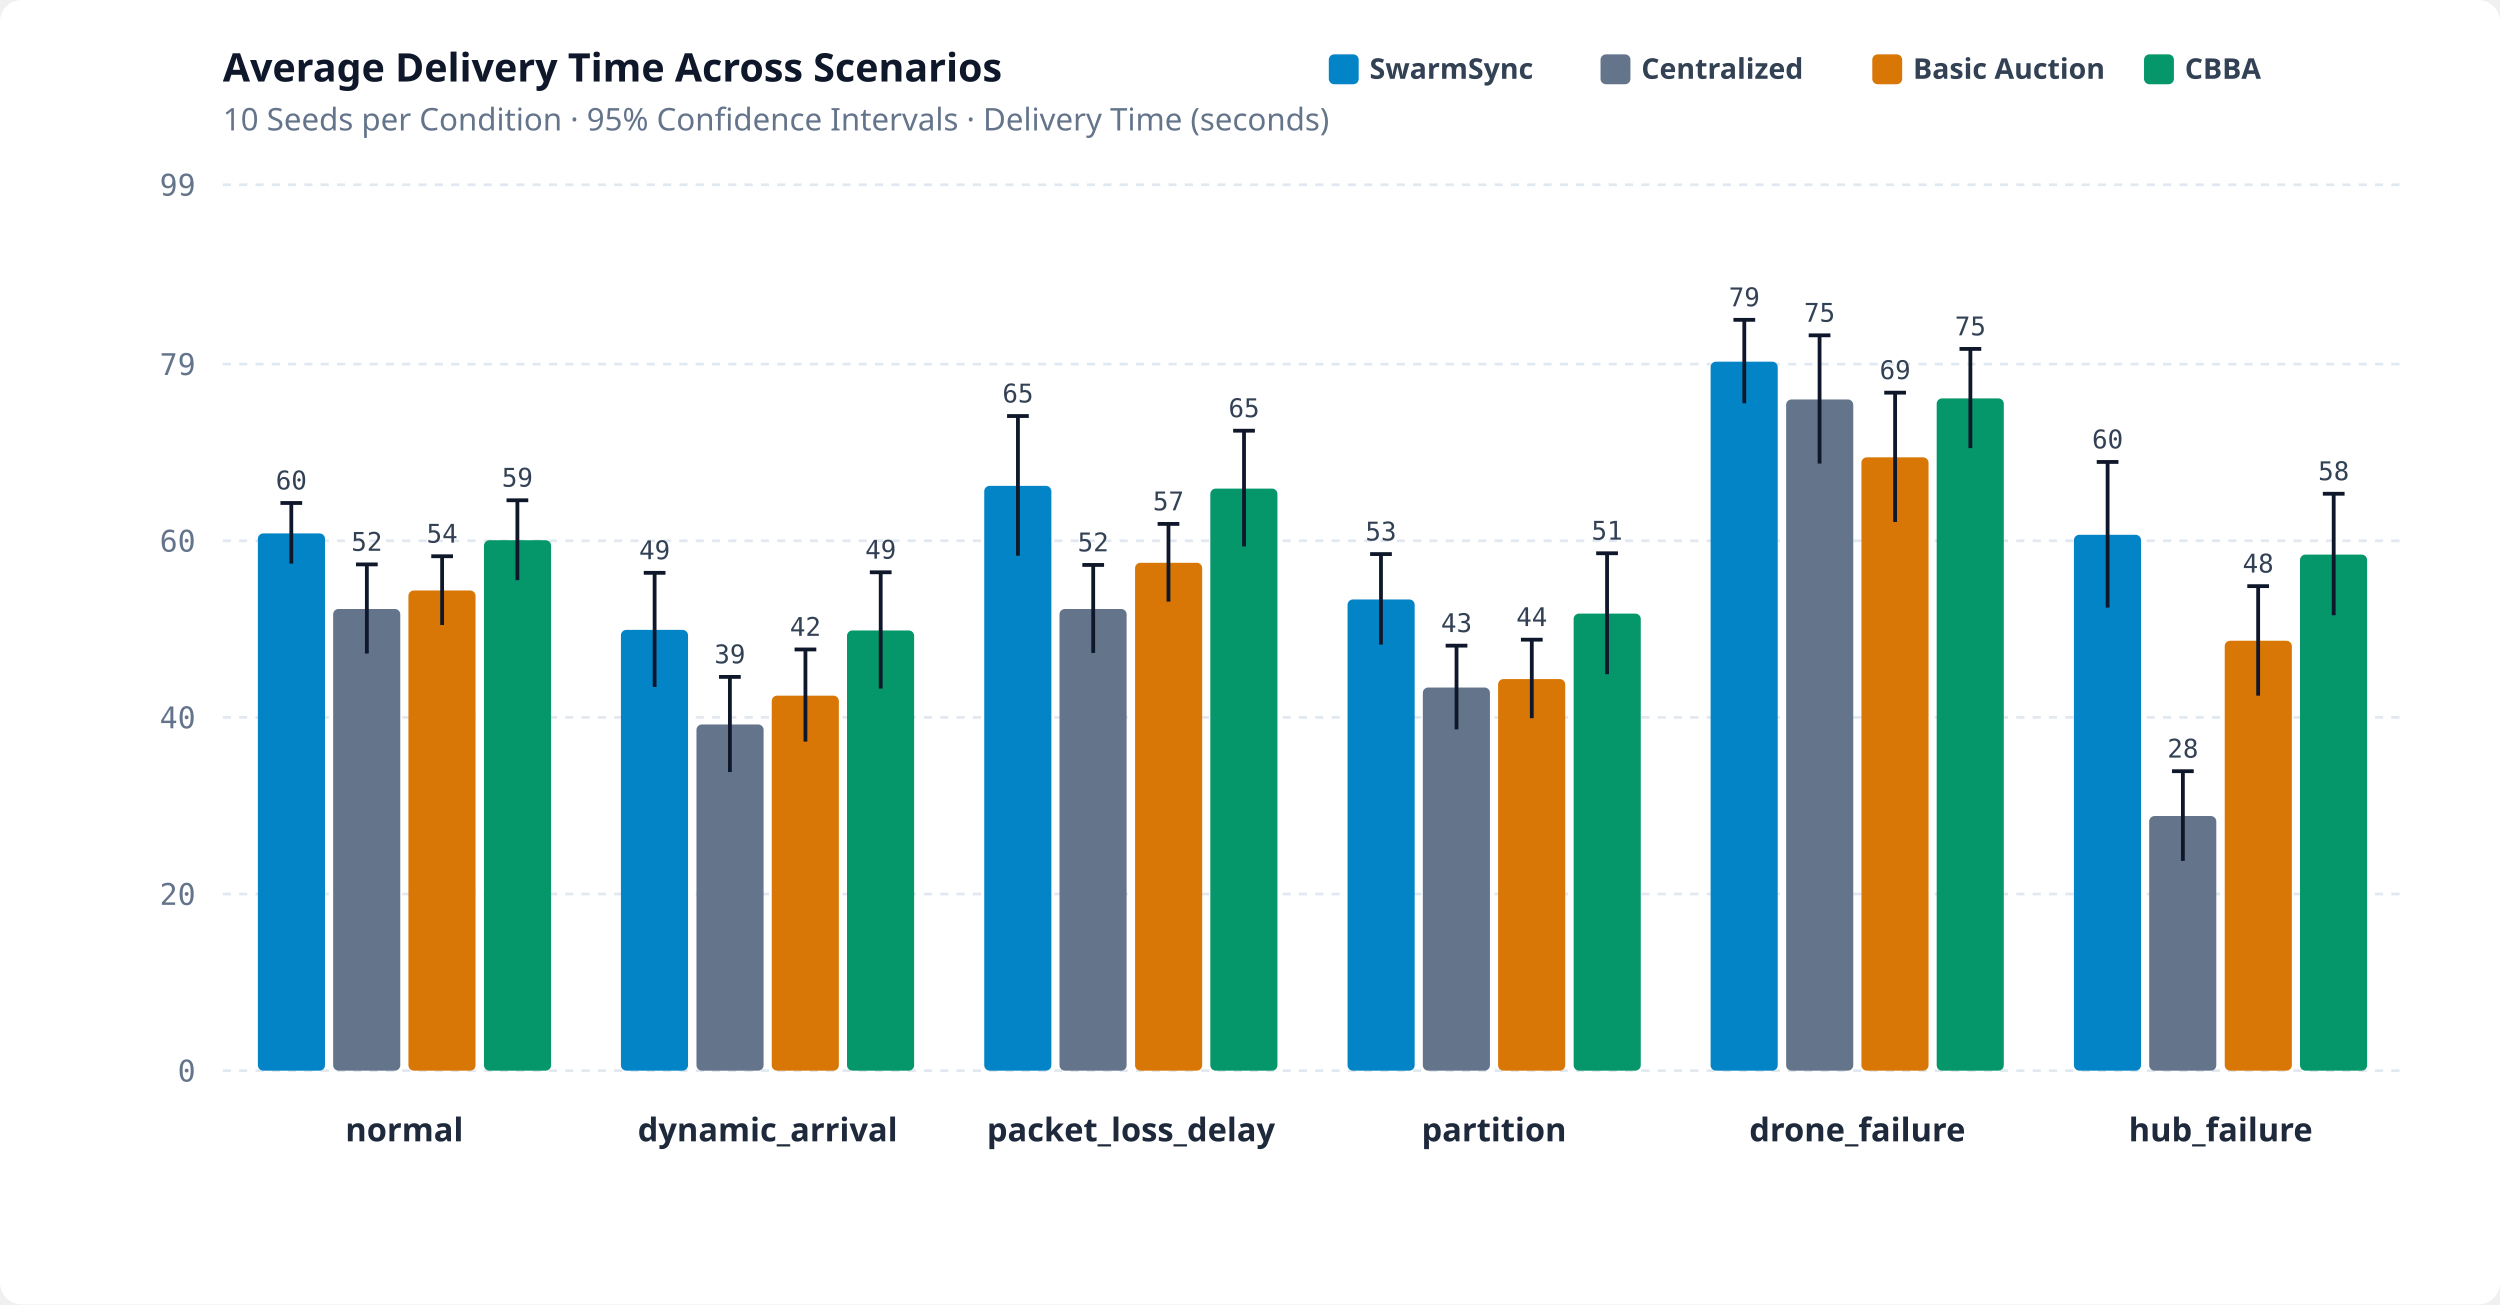
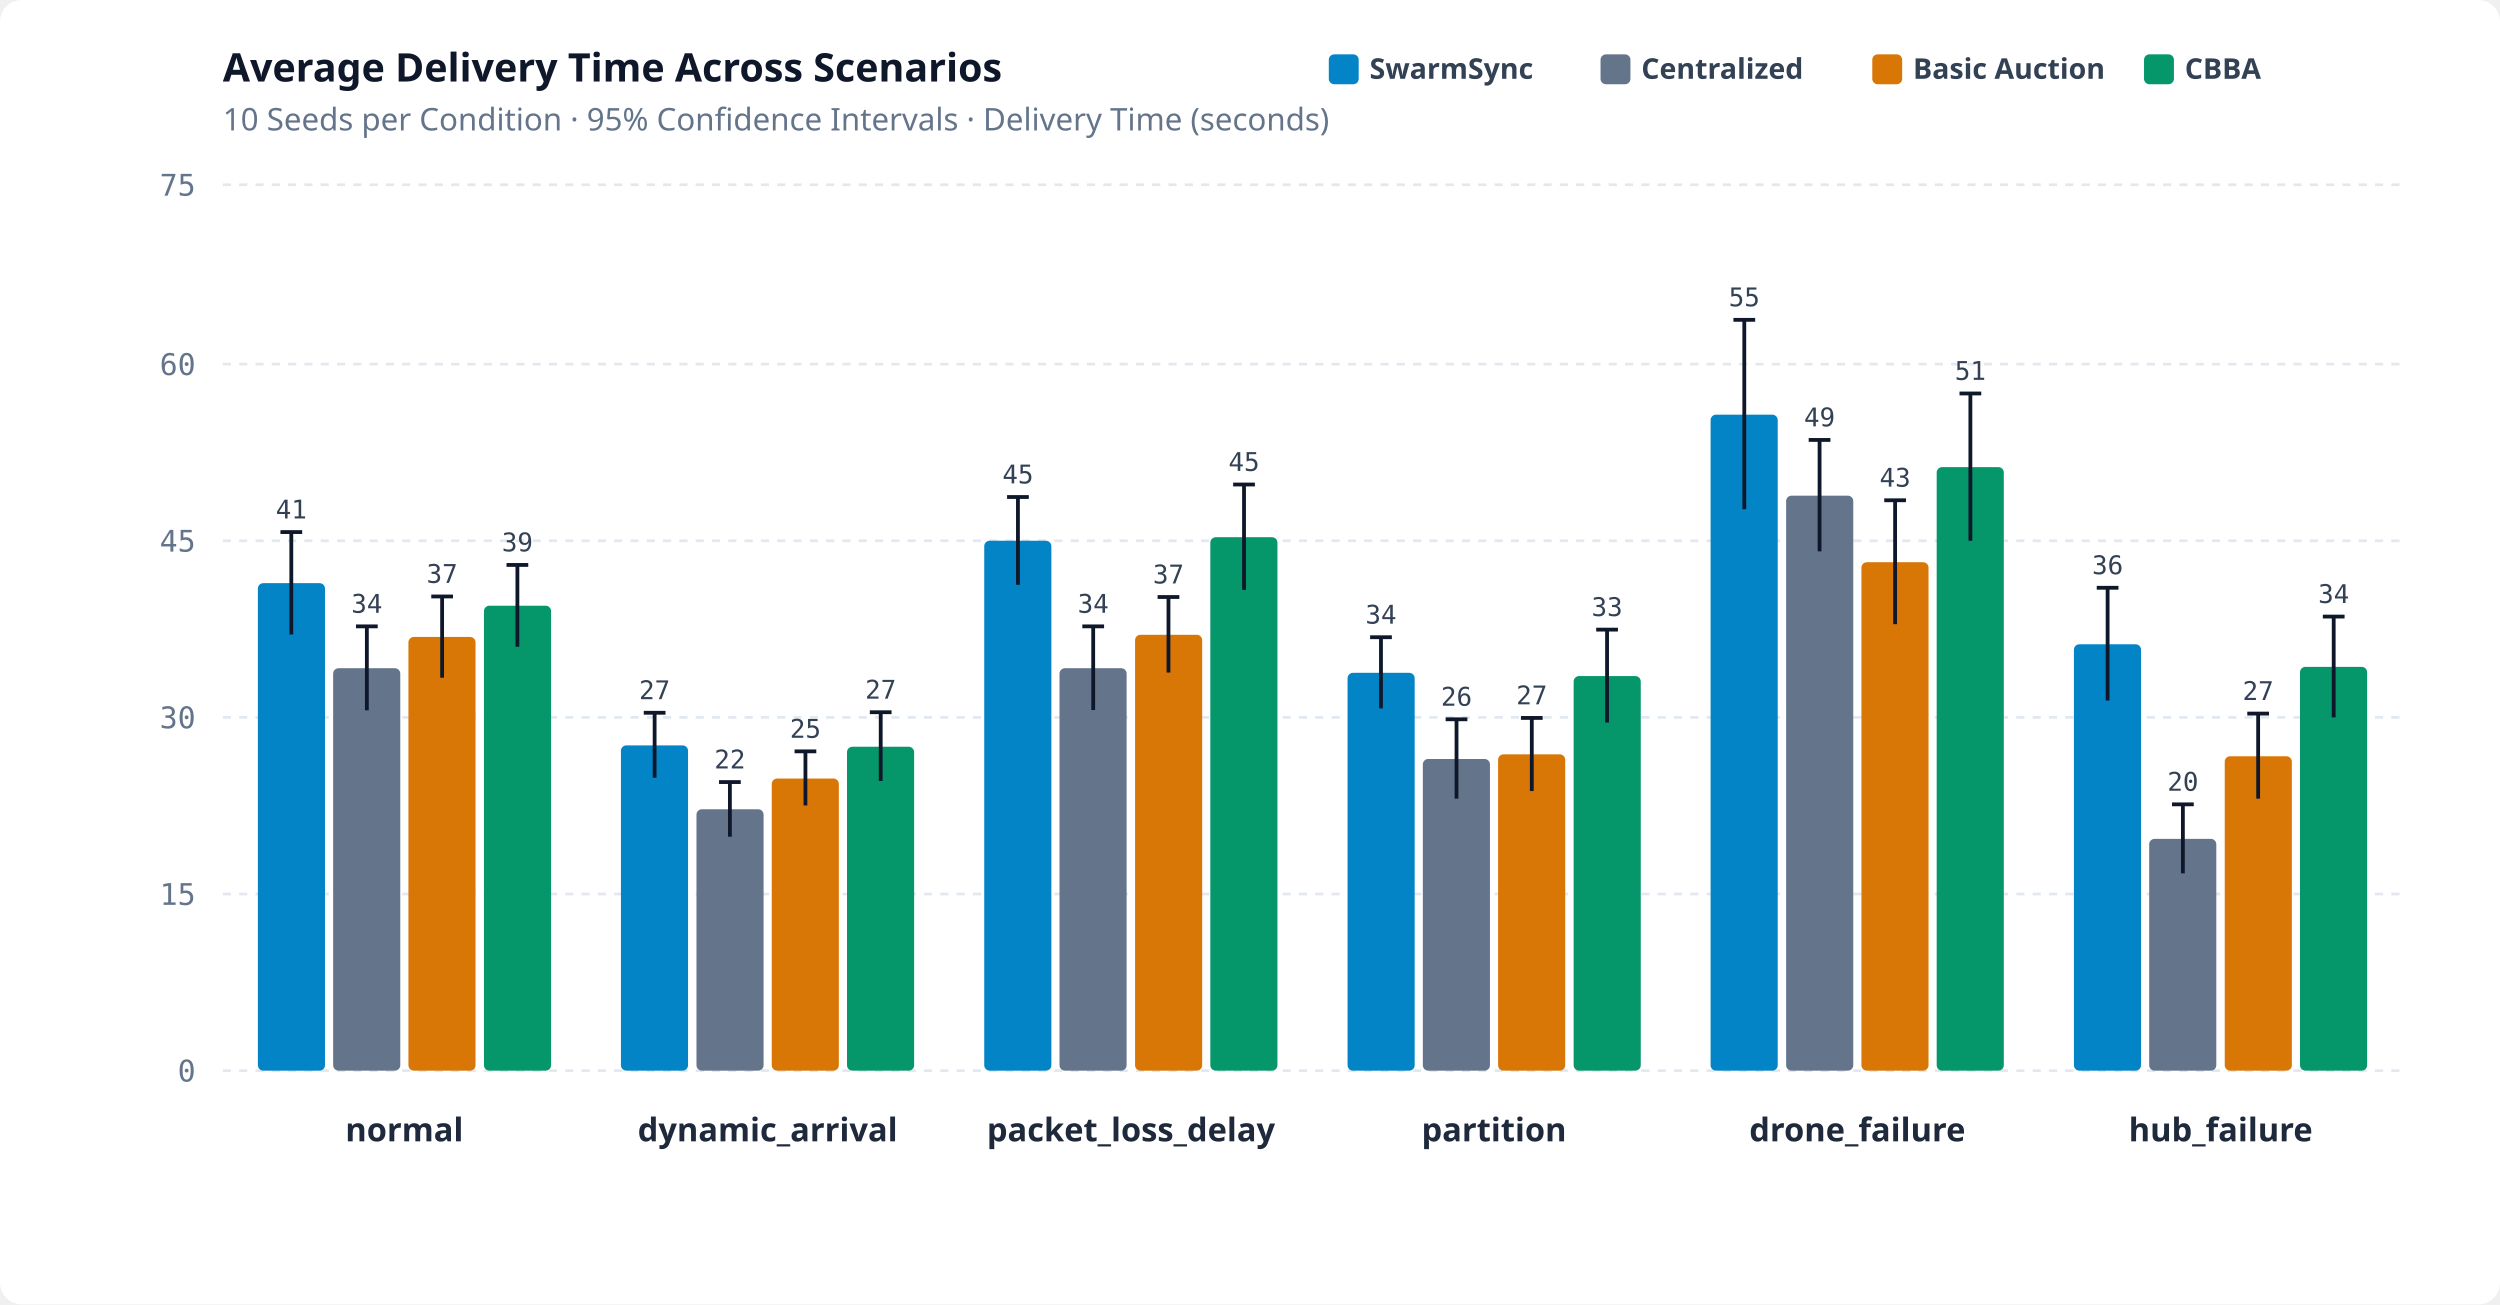
<svg xmlns="http://www.w3.org/2000/svg" viewBox="0 0 920 480" width="920" height="480" font-family="Plus Jakarta Sans, sans-serif">
  <rect width="920" height="480" fill="#ffffff" rx="8" />
  <text x="82" y="30" font-size="14.5" font-weight="700" fill="#0f172a">Average Delivery Time Across Scenarios</text>
  <text x="82" y="48" font-size="11.5" fill="#64748b">10 Seeds per Condition · 95% Confidence Intervals · Delivery Time (seconds)</text>
  <rect x="489" y="20" width="11" height="11" rx="2" fill="#0284c7" />
  <text x="504" y="29" font-size="10.5" font-weight="600" fill="#334155">SwarmSync</text>
  <rect x="589" y="20" width="11" height="11" rx="2" fill="#64748b" />
  <text x="604" y="29" font-size="10.5" font-weight="600" fill="#334155">Centralized</text>
  <rect x="689" y="20" width="11" height="11" rx="2" fill="#d97706" />
  <text x="704" y="29" font-size="10.5" font-weight="600" fill="#334155">Basic Auction</text>
  <rect x="789" y="20" width="11" height="11" rx="2" fill="#059669" />
  <text x="804" y="29" font-size="10.5" font-weight="600" fill="#334155">CBBA</text>
  <line x1="82" y1="394" x2="884" y2="394" stroke="#e2e8f0" stroke-dasharray="3,3" />
  <text x="72" y="398" text-anchor="end" font-family="IBM Plex Mono, monospace" font-size="11" fill="#64748b">0</text>
  <line x1="82" y1="329" x2="884" y2="329" stroke="#e2e8f0" stroke-dasharray="3,3" />
-   <text x="72" y="333" text-anchor="end" font-family="IBM Plex Mono, monospace" font-size="11" fill="#64748b">20</text>
+   <text x="72" y="333" text-anchor="end" font-family="IBM Plex Mono, monospace" font-size="11" fill="#64748b">15</text>
  <line x1="82" y1="264" x2="884" y2="264" stroke="#e2e8f0" stroke-dasharray="3,3" />
-   <text x="72" y="268" text-anchor="end" font-family="IBM Plex Mono, monospace" font-size="11" fill="#64748b">40</text>
+   <text x="72" y="268" text-anchor="end" font-family="IBM Plex Mono, monospace" font-size="11" fill="#64748b">30</text>
  <line x1="82" y1="199" x2="884" y2="199" stroke="#e2e8f0" stroke-dasharray="3,3" />
-   <text x="72" y="203" text-anchor="end" font-family="IBM Plex Mono, monospace" font-size="11" fill="#64748b">60</text>
+   <text x="72" y="203" text-anchor="end" font-family="IBM Plex Mono, monospace" font-size="11" fill="#64748b">45</text>
  <line x1="82" y1="134" x2="884" y2="134" stroke="#e2e8f0" stroke-dasharray="3,3" />
-   <text x="72" y="138" text-anchor="end" font-family="IBM Plex Mono, monospace" font-size="11" fill="#64748b">79</text>
+   <text x="72" y="138" text-anchor="end" font-family="IBM Plex Mono, monospace" font-size="11" fill="#64748b">60</text>
  <line x1="82" y1="68" x2="884" y2="68" stroke="#e2e8f0" stroke-dasharray="3,3" />
-   <text x="72" y="72" text-anchor="end" font-family="IBM Plex Mono, monospace" font-size="11" fill="#64748b">99</text>
+   <text x="72" y="72" text-anchor="end" font-family="IBM Plex Mono, monospace" font-size="11" fill="#64748b">75</text>
  <text x="148.8" y="420" text-anchor="middle" font-size="12" font-weight="600" fill="#1e293b">normal</text>
-   <rect x="94.9" y="196.3" width="24.7" height="197.7" fill="#0284c7" rx="2" />
-   <line x1="107.2" y1="185.1" x2="107.2" y2="207.4" stroke="#0f172a" stroke-width="1.4" />
-   <line x1="103.2" y1="185.1" x2="111.2" y2="185.1" stroke="#0f172a" stroke-width="1.4" />
-   <text x="107.2" y="180.1" text-anchor="middle" font-family="IBM Plex Mono, monospace" font-size="9.5" fill="#334155">60</text>
-   <rect x="122.6" y="224.1" width="24.7" height="169.9" fill="#64748b" rx="2" />
-   <line x1="135.0" y1="207.7" x2="135.0" y2="240.5" stroke="#0f172a" stroke-width="1.4" />
-   <line x1="131.0" y1="207.7" x2="139.0" y2="207.7" stroke="#0f172a" stroke-width="1.4" />
-   <text x="135.0" y="202.7" text-anchor="middle" font-family="IBM Plex Mono, monospace" font-size="9.5" fill="#334155">52</text>
-   <rect x="150.3" y="217.3" width="24.7" height="176.7" fill="#d97706" rx="2" />
-   <line x1="162.7" y1="204.7" x2="162.7" y2="230.0" stroke="#0f172a" stroke-width="1.4" />
-   <line x1="158.7" y1="204.7" x2="166.7" y2="204.7" stroke="#0f172a" stroke-width="1.4" />
-   <text x="162.7" y="199.7" text-anchor="middle" font-family="IBM Plex Mono, monospace" font-size="9.5" fill="#334155">54</text>
-   <rect x="178.1" y="198.8" width="24.7" height="195.2" fill="#059669" rx="2" />
-   <line x1="190.4" y1="184.1" x2="190.4" y2="213.5" stroke="#0f172a" stroke-width="1.4" />
-   <line x1="186.4" y1="184.1" x2="194.4" y2="184.1" stroke="#0f172a" stroke-width="1.4" />
-   <text x="190.4" y="179.1" text-anchor="middle" font-family="IBM Plex Mono, monospace" font-size="9.5" fill="#334155">59</text>
+   <rect x="94.9" y="214.6" width="24.7" height="179.4" fill="#0284c7" rx="2" />
+   <line x1="107.2" y1="195.8" x2="107.2" y2="233.5" stroke="#0f172a" stroke-width="1.4" />
+   <line x1="103.2" y1="195.8" x2="111.2" y2="195.8" stroke="#0f172a" stroke-width="1.4" />
+   <text x="107.2" y="190.8" text-anchor="middle" font-family="IBM Plex Mono, monospace" font-size="9.5" fill="#334155">41</text>
+   <rect x="122.6" y="245.9" width="24.7" height="148.1" fill="#64748b" rx="2" />
+   <line x1="135.0" y1="230.5" x2="135.0" y2="261.4" stroke="#0f172a" stroke-width="1.4" />
+   <line x1="131.0" y1="230.5" x2="139.0" y2="230.5" stroke="#0f172a" stroke-width="1.4" />
+   <text x="135.0" y="225.5" text-anchor="middle" font-family="IBM Plex Mono, monospace" font-size="9.5" fill="#334155">34</text>
+   <rect x="150.3" y="234.4" width="24.7" height="159.6" fill="#d97706" rx="2" />
+   <line x1="162.7" y1="219.5" x2="162.7" y2="249.4" stroke="#0f172a" stroke-width="1.4" />
+   <line x1="158.7" y1="219.5" x2="166.7" y2="219.5" stroke="#0f172a" stroke-width="1.4" />
+   <text x="162.7" y="214.5" text-anchor="middle" font-family="IBM Plex Mono, monospace" font-size="9.5" fill="#334155">37</text>
+   <rect x="178.1" y="222.9" width="24.7" height="171.1" fill="#059669" rx="2" />
+   <line x1="190.4" y1="207.9" x2="190.4" y2="238.0" stroke="#0f172a" stroke-width="1.4" />
+   <line x1="186.4" y1="207.9" x2="194.4" y2="207.9" stroke="#0f172a" stroke-width="1.4" />
+   <text x="190.4" y="202.9" text-anchor="middle" font-family="IBM Plex Mono, monospace" font-size="9.5" fill="#334155">39</text>
  <text x="282.5" y="420" text-anchor="middle" font-size="12" font-weight="600" fill="#1e293b">dynamic_arrival</text>
-   <rect x="228.5" y="231.8" width="24.7" height="162.2" fill="#0284c7" rx="2" />
-   <line x1="240.9" y1="210.8" x2="240.9" y2="252.8" stroke="#0f172a" stroke-width="1.4" />
-   <line x1="236.9" y1="210.8" x2="244.9" y2="210.8" stroke="#0f172a" stroke-width="1.4" />
-   <text x="240.9" y="205.8" text-anchor="middle" font-family="IBM Plex Mono, monospace" font-size="9.5" fill="#334155">49</text>
-   <rect x="256.3" y="266.6" width="24.7" height="127.4" fill="#64748b" rx="2" />
-   <line x1="268.6" y1="249.1" x2="268.6" y2="284.1" stroke="#0f172a" stroke-width="1.4" />
-   <line x1="264.6" y1="249.1" x2="272.6" y2="249.1" stroke="#0f172a" stroke-width="1.4" />
-   <text x="268.6" y="244.1" text-anchor="middle" font-family="IBM Plex Mono, monospace" font-size="9.5" fill="#334155">39</text>
-   <rect x="284.0" y="256.0" width="24.7" height="138.0" fill="#d97706" rx="2" />
-   <line x1="296.4" y1="239.0" x2="296.4" y2="272.9" stroke="#0f172a" stroke-width="1.4" />
-   <line x1="292.4" y1="239.0" x2="300.4" y2="239.0" stroke="#0f172a" stroke-width="1.4" />
-   <text x="296.4" y="234.0" text-anchor="middle" font-family="IBM Plex Mono, monospace" font-size="9.5" fill="#334155">42</text>
-   <rect x="311.7" y="232.0" width="24.7" height="162.0" fill="#059669" rx="2" />
-   <line x1="324.1" y1="210.6" x2="324.1" y2="253.4" stroke="#0f172a" stroke-width="1.4" />
-   <line x1="320.1" y1="210.6" x2="328.1" y2="210.6" stroke="#0f172a" stroke-width="1.4" />
-   <text x="324.1" y="205.6" text-anchor="middle" font-family="IBM Plex Mono, monospace" font-size="9.5" fill="#334155">49</text>
+   <rect x="228.5" y="274.3" width="24.7" height="119.7" fill="#0284c7" rx="2" />
+   <line x1="240.9" y1="262.3" x2="240.9" y2="286.2" stroke="#0f172a" stroke-width="1.4" />
+   <line x1="236.9" y1="262.3" x2="244.9" y2="262.3" stroke="#0f172a" stroke-width="1.4" />
+   <text x="240.9" y="257.3" text-anchor="middle" font-family="IBM Plex Mono, monospace" font-size="9.5" fill="#334155">27</text>
+   <rect x="256.3" y="297.8" width="24.7" height="96.2" fill="#64748b" rx="2" />
+   <line x1="268.6" y1="287.8" x2="268.6" y2="307.9" stroke="#0f172a" stroke-width="1.4" />
+   <line x1="264.6" y1="287.8" x2="272.6" y2="287.8" stroke="#0f172a" stroke-width="1.4" />
+   <text x="268.6" y="282.8" text-anchor="middle" font-family="IBM Plex Mono, monospace" font-size="9.5" fill="#334155">22</text>
+   <rect x="284.0" y="286.5" width="24.7" height="107.5" fill="#d97706" rx="2" />
+   <line x1="296.4" y1="276.5" x2="296.4" y2="296.4" stroke="#0f172a" stroke-width="1.4" />
+   <line x1="292.4" y1="276.5" x2="300.4" y2="276.5" stroke="#0f172a" stroke-width="1.4" />
+   <text x="296.4" y="271.5" text-anchor="middle" font-family="IBM Plex Mono, monospace" font-size="9.5" fill="#334155">25</text>
+   <rect x="311.7" y="274.8" width="24.7" height="119.2" fill="#059669" rx="2" />
+   <line x1="324.1" y1="262.1" x2="324.1" y2="287.4" stroke="#0f172a" stroke-width="1.4" />
+   <line x1="320.1" y1="262.1" x2="328.1" y2="262.1" stroke="#0f172a" stroke-width="1.4" />
+   <text x="324.1" y="257.1" text-anchor="middle" font-family="IBM Plex Mono, monospace" font-size="9.5" fill="#334155">27</text>
  <text x="416.2" y="420" text-anchor="middle" font-size="12" font-weight="600" fill="#1e293b">packet_loss_delay</text>
-   <rect x="362.2" y="178.8" width="24.7" height="215.2" fill="#0284c7" rx="2" />
-   <line x1="374.6" y1="153.1" x2="374.6" y2="204.5" stroke="#0f172a" stroke-width="1.4" />
-   <line x1="370.6" y1="153.1" x2="378.6" y2="153.1" stroke="#0f172a" stroke-width="1.4" />
-   <text x="374.6" y="148.1" text-anchor="middle" font-family="IBM Plex Mono, monospace" font-size="9.5" fill="#334155">65</text>
-   <rect x="389.9" y="224.1" width="24.7" height="169.9" fill="#64748b" rx="2" />
-   <line x1="402.3" y1="207.9" x2="402.3" y2="240.3" stroke="#0f172a" stroke-width="1.4" />
-   <line x1="398.3" y1="207.9" x2="406.3" y2="207.9" stroke="#0f172a" stroke-width="1.4" />
-   <text x="402.3" y="202.9" text-anchor="middle" font-family="IBM Plex Mono, monospace" font-size="9.5" fill="#334155">52</text>
-   <rect x="417.7" y="207.1" width="24.7" height="186.9" fill="#d97706" rx="2" />
-   <line x1="430.0" y1="192.8" x2="430.0" y2="221.4" stroke="#0f172a" stroke-width="1.4" />
-   <line x1="426.0" y1="192.8" x2="434.0" y2="192.8" stroke="#0f172a" stroke-width="1.4" />
-   <text x="430.0" y="187.8" text-anchor="middle" font-family="IBM Plex Mono, monospace" font-size="9.5" fill="#334155">57</text>
-   <rect x="445.4" y="179.8" width="24.7" height="214.2" fill="#059669" rx="2" />
-   <line x1="457.8" y1="158.5" x2="457.8" y2="201.1" stroke="#0f172a" stroke-width="1.4" />
-   <line x1="453.8" y1="158.5" x2="461.8" y2="158.5" stroke="#0f172a" stroke-width="1.4" />
-   <text x="457.8" y="153.5" text-anchor="middle" font-family="IBM Plex Mono, monospace" font-size="9.5" fill="#334155">65</text>
+   <rect x="362.2" y="199.0" width="24.7" height="195.0" fill="#0284c7" rx="2" />
+   <line x1="374.6" y1="182.9" x2="374.6" y2="215.2" stroke="#0f172a" stroke-width="1.4" />
+   <line x1="370.6" y1="182.9" x2="378.6" y2="182.9" stroke="#0f172a" stroke-width="1.4" />
+   <text x="374.6" y="177.9" text-anchor="middle" font-family="IBM Plex Mono, monospace" font-size="9.5" fill="#334155">45</text>
+   <rect x="389.9" y="245.9" width="24.7" height="148.1" fill="#64748b" rx="2" />
+   <line x1="402.3" y1="230.5" x2="402.3" y2="261.3" stroke="#0f172a" stroke-width="1.4" />
+   <line x1="398.3" y1="230.5" x2="406.3" y2="230.5" stroke="#0f172a" stroke-width="1.4" />
+   <text x="402.3" y="225.5" text-anchor="middle" font-family="IBM Plex Mono, monospace" font-size="9.5" fill="#334155">34</text>
+   <rect x="417.7" y="233.6" width="24.7" height="160.4" fill="#d97706" rx="2" />
+   <line x1="430.0" y1="219.7" x2="430.0" y2="247.5" stroke="#0f172a" stroke-width="1.4" />
+   <line x1="426.0" y1="219.7" x2="434.0" y2="219.7" stroke="#0f172a" stroke-width="1.4" />
+   <text x="430.0" y="214.7" text-anchor="middle" font-family="IBM Plex Mono, monospace" font-size="9.5" fill="#334155">37</text>
+   <rect x="445.4" y="197.7" width="24.7" height="196.3" fill="#059669" rx="2" />
+   <line x1="457.8" y1="178.3" x2="457.8" y2="217.1" stroke="#0f172a" stroke-width="1.4" />
+   <line x1="453.8" y1="178.3" x2="461.8" y2="178.3" stroke="#0f172a" stroke-width="1.4" />
+   <text x="457.8" y="173.3" text-anchor="middle" font-family="IBM Plex Mono, monospace" font-size="9.5" fill="#334155">45</text>
  <text x="549.8" y="420" text-anchor="middle" font-size="12" font-weight="600" fill="#1e293b">partition</text>
-   <rect x="495.9" y="220.6" width="24.7" height="173.4" fill="#0284c7" rx="2" />
-   <line x1="508.2" y1="203.9" x2="508.2" y2="237.2" stroke="#0f172a" stroke-width="1.4" />
-   <line x1="504.2" y1="203.9" x2="512.2" y2="203.9" stroke="#0f172a" stroke-width="1.4" />
-   <text x="508.2" y="198.9" text-anchor="middle" font-family="IBM Plex Mono, monospace" font-size="9.5" fill="#334155">53</text>
-   <rect x="523.6" y="253.0" width="24.7" height="141.0" fill="#64748b" rx="2" />
-   <line x1="536.0" y1="237.6" x2="536.0" y2="268.4" stroke="#0f172a" stroke-width="1.4" />
-   <line x1="532.0" y1="237.6" x2="540.0" y2="237.6" stroke="#0f172a" stroke-width="1.4" />
-   <text x="536.0" y="232.6" text-anchor="middle" font-family="IBM Plex Mono, monospace" font-size="9.5" fill="#334155">43</text>
-   <rect x="551.3" y="249.9" width="24.7" height="144.1" fill="#d97706" rx="2" />
-   <line x1="563.7" y1="235.4" x2="563.7" y2="264.3" stroke="#0f172a" stroke-width="1.4" />
-   <line x1="559.7" y1="235.4" x2="567.7" y2="235.4" stroke="#0f172a" stroke-width="1.4" />
-   <text x="563.7" y="230.4" text-anchor="middle" font-family="IBM Plex Mono, monospace" font-size="9.5" fill="#334155">44</text>
-   <rect x="579.1" y="225.8" width="24.7" height="168.2" fill="#059669" rx="2" />
-   <line x1="591.4" y1="203.6" x2="591.4" y2="248.1" stroke="#0f172a" stroke-width="1.4" />
-   <line x1="587.4" y1="203.6" x2="595.4" y2="203.6" stroke="#0f172a" stroke-width="1.4" />
-   <text x="591.4" y="198.6" text-anchor="middle" font-family="IBM Plex Mono, monospace" font-size="9.5" fill="#334155">51</text>
+   <rect x="495.9" y="247.6" width="24.7" height="146.4" fill="#0284c7" rx="2" />
+   <line x1="508.2" y1="234.5" x2="508.2" y2="260.7" stroke="#0f172a" stroke-width="1.4" />
+   <line x1="504.2" y1="234.5" x2="512.2" y2="234.5" stroke="#0f172a" stroke-width="1.4" />
+   <text x="508.2" y="229.5" text-anchor="middle" font-family="IBM Plex Mono, monospace" font-size="9.5" fill="#334155">34</text>
+   <rect x="523.6" y="279.3" width="24.7" height="114.7" fill="#64748b" rx="2" />
+   <line x1="536.0" y1="264.7" x2="536.0" y2="293.9" stroke="#0f172a" stroke-width="1.4" />
+   <line x1="532.0" y1="264.7" x2="540.0" y2="264.7" stroke="#0f172a" stroke-width="1.4" />
+   <text x="536.0" y="259.7" text-anchor="middle" font-family="IBM Plex Mono, monospace" font-size="9.5" fill="#334155">26</text>
+   <rect x="551.3" y="277.6" width="24.7" height="116.4" fill="#d97706" rx="2" />
+   <line x1="563.7" y1="264.2" x2="563.7" y2="291.1" stroke="#0f172a" stroke-width="1.4" />
+   <line x1="559.7" y1="264.2" x2="567.7" y2="264.2" stroke="#0f172a" stroke-width="1.4" />
+   <text x="563.7" y="259.2" text-anchor="middle" font-family="IBM Plex Mono, monospace" font-size="9.5" fill="#334155">27</text>
+   <rect x="579.1" y="248.8" width="24.7" height="145.2" fill="#059669" rx="2" />
+   <line x1="591.4" y1="231.7" x2="591.4" y2="265.9" stroke="#0f172a" stroke-width="1.4" />
+   <line x1="587.4" y1="231.7" x2="595.4" y2="231.7" stroke="#0f172a" stroke-width="1.4" />
+   <text x="591.4" y="226.7" text-anchor="middle" font-family="IBM Plex Mono, monospace" font-size="9.5" fill="#334155">33</text>
  <text x="683.5" y="420" text-anchor="middle" font-size="12" font-weight="600" fill="#1e293b">drone_failure</text>
-   <rect x="629.5" y="133.1" width="24.7" height="260.9" fill="#0284c7" rx="2" />
-   <line x1="641.9" y1="117.7" x2="641.9" y2="148.4" stroke="#0f172a" stroke-width="1.4" />
+   <rect x="629.5" y="152.6" width="24.7" height="241.4" fill="#0284c7" rx="2" />
+   <line x1="641.9" y1="117.7" x2="641.9" y2="187.4" stroke="#0f172a" stroke-width="1.4" />
  <line x1="637.9" y1="117.7" x2="645.9" y2="117.7" stroke="#0f172a" stroke-width="1.4" />
-   <text x="641.9" y="112.7" text-anchor="middle" font-family="IBM Plex Mono, monospace" font-size="9.5" fill="#334155">79</text>
-   <rect x="657.3" y="147.0" width="24.7" height="247.0" fill="#64748b" rx="2" />
-   <line x1="669.6" y1="123.4" x2="669.6" y2="170.6" stroke="#0f172a" stroke-width="1.4" />
-   <line x1="665.6" y1="123.4" x2="673.6" y2="123.4" stroke="#0f172a" stroke-width="1.4" />
-   <text x="669.6" y="118.4" text-anchor="middle" font-family="IBM Plex Mono, monospace" font-size="9.5" fill="#334155">75</text>
-   <rect x="685.0" y="168.3" width="24.7" height="225.7" fill="#d97706" rx="2" />
-   <line x1="697.4" y1="144.5" x2="697.4" y2="192.1" stroke="#0f172a" stroke-width="1.4" />
-   <line x1="693.4" y1="144.5" x2="701.4" y2="144.5" stroke="#0f172a" stroke-width="1.4" />
-   <text x="697.4" y="139.5" text-anchor="middle" font-family="IBM Plex Mono, monospace" font-size="9.5" fill="#334155">69</text>
-   <rect x="712.7" y="146.6" width="24.7" height="247.4" fill="#059669" rx="2" />
-   <line x1="725.1" y1="128.4" x2="725.1" y2="164.9" stroke="#0f172a" stroke-width="1.4" />
-   <line x1="721.1" y1="128.4" x2="729.1" y2="128.4" stroke="#0f172a" stroke-width="1.4" />
-   <text x="725.1" y="123.4" text-anchor="middle" font-family="IBM Plex Mono, monospace" font-size="9.5" fill="#334155">75</text>
+   <text x="641.9" y="112.7" text-anchor="middle" font-family="IBM Plex Mono, monospace" font-size="9.5" fill="#334155">55</text>
+   <rect x="657.3" y="182.4" width="24.7" height="211.6" fill="#64748b" rx="2" />
+   <line x1="669.6" y1="161.9" x2="669.6" y2="202.9" stroke="#0f172a" stroke-width="1.4" />
+   <line x1="665.6" y1="161.9" x2="673.6" y2="161.9" stroke="#0f172a" stroke-width="1.4" />
+   <text x="669.6" y="156.9" text-anchor="middle" font-family="IBM Plex Mono, monospace" font-size="9.5" fill="#334155">49</text>
+   <rect x="685.0" y="206.9" width="24.7" height="187.1" fill="#d97706" rx="2" />
+   <line x1="697.4" y1="184.1" x2="697.4" y2="229.7" stroke="#0f172a" stroke-width="1.4" />
+   <line x1="693.4" y1="184.1" x2="701.4" y2="184.1" stroke="#0f172a" stroke-width="1.4" />
+   <text x="697.4" y="179.1" text-anchor="middle" font-family="IBM Plex Mono, monospace" font-size="9.5" fill="#334155">43</text>
+   <rect x="712.7" y="171.9" width="24.7" height="222.1" fill="#059669" rx="2" />
+   <line x1="725.1" y1="144.8" x2="725.1" y2="199.0" stroke="#0f172a" stroke-width="1.4" />
+   <line x1="721.1" y1="144.8" x2="729.1" y2="144.8" stroke="#0f172a" stroke-width="1.4" />
+   <text x="725.1" y="139.8" text-anchor="middle" font-family="IBM Plex Mono, monospace" font-size="9.5" fill="#334155">51</text>
  <text x="817.2" y="420" text-anchor="middle" font-size="12" font-weight="600" fill="#1e293b">hub_failure</text>
-   <rect x="763.2" y="196.8" width="24.7" height="197.2" fill="#0284c7" rx="2" />
-   <line x1="775.6" y1="170.0" x2="775.6" y2="223.6" stroke="#0f172a" stroke-width="1.4" />
-   <line x1="771.6" y1="170.0" x2="779.6" y2="170.0" stroke="#0f172a" stroke-width="1.4" />
-   <text x="775.6" y="165.0" text-anchor="middle" font-family="IBM Plex Mono, monospace" font-size="9.5" fill="#334155">60</text>
-   <rect x="790.9" y="300.3" width="24.7" height="93.7" fill="#64748b" rx="2" />
-   <line x1="803.3" y1="283.8" x2="803.3" y2="316.8" stroke="#0f172a" stroke-width="1.4" />
-   <line x1="799.3" y1="283.8" x2="807.3" y2="283.8" stroke="#0f172a" stroke-width="1.4" />
-   <text x="803.3" y="278.8" text-anchor="middle" font-family="IBM Plex Mono, monospace" font-size="9.5" fill="#334155">28</text>
-   <rect x="818.7" y="235.8" width="24.7" height="158.2" fill="#d97706" rx="2" />
-   <line x1="831.0" y1="215.7" x2="831.0" y2="256.0" stroke="#0f172a" stroke-width="1.4" />
-   <line x1="827.0" y1="215.7" x2="835.0" y2="215.7" stroke="#0f172a" stroke-width="1.4" />
-   <text x="831.0" y="210.7" text-anchor="middle" font-family="IBM Plex Mono, monospace" font-size="9.5" fill="#334155">48</text>
-   <rect x="846.4" y="204.1" width="24.7" height="189.9" fill="#059669" rx="2" />
-   <line x1="858.8" y1="181.7" x2="858.8" y2="226.4" stroke="#0f172a" stroke-width="1.4" />
-   <line x1="854.8" y1="181.7" x2="862.8" y2="181.7" stroke="#0f172a" stroke-width="1.4" />
-   <text x="858.8" y="176.7" text-anchor="middle" font-family="IBM Plex Mono, monospace" font-size="9.5" fill="#334155">58</text>
+   <rect x="763.2" y="237.1" width="24.7" height="156.9" fill="#0284c7" rx="2" />
+   <line x1="775.6" y1="216.3" x2="775.6" y2="257.8" stroke="#0f172a" stroke-width="1.4" />
+   <line x1="771.6" y1="216.3" x2="779.6" y2="216.3" stroke="#0f172a" stroke-width="1.4" />
+   <text x="775.6" y="211.3" text-anchor="middle" font-family="IBM Plex Mono, monospace" font-size="9.5" fill="#334155">36</text>
+   <rect x="790.9" y="308.7" width="24.7" height="85.3" fill="#64748b" rx="2" />
+   <line x1="803.3" y1="296.0" x2="803.3" y2="321.4" stroke="#0f172a" stroke-width="1.4" />
+   <line x1="799.3" y1="296.0" x2="807.3" y2="296.0" stroke="#0f172a" stroke-width="1.4" />
+   <text x="803.3" y="291.0" text-anchor="middle" font-family="IBM Plex Mono, monospace" font-size="9.5" fill="#334155">20</text>
+   <rect x="818.7" y="278.3" width="24.7" height="115.7" fill="#d97706" rx="2" />
+   <line x1="831.0" y1="262.6" x2="831.0" y2="293.9" stroke="#0f172a" stroke-width="1.4" />
+   <line x1="827.0" y1="262.6" x2="835.0" y2="262.6" stroke="#0f172a" stroke-width="1.4" />
+   <text x="831.0" y="257.6" text-anchor="middle" font-family="IBM Plex Mono, monospace" font-size="9.5" fill="#334155">27</text>
+   <rect x="846.4" y="245.4" width="24.7" height="148.6" fill="#059669" rx="2" />
+   <line x1="858.8" y1="226.9" x2="858.8" y2="264.0" stroke="#0f172a" stroke-width="1.4" />
+   <line x1="854.8" y1="226.9" x2="862.8" y2="226.9" stroke="#0f172a" stroke-width="1.4" />
+   <text x="858.8" y="221.9" text-anchor="middle" font-family="IBM Plex Mono, monospace" font-size="9.5" fill="#334155">34</text>
</svg>
